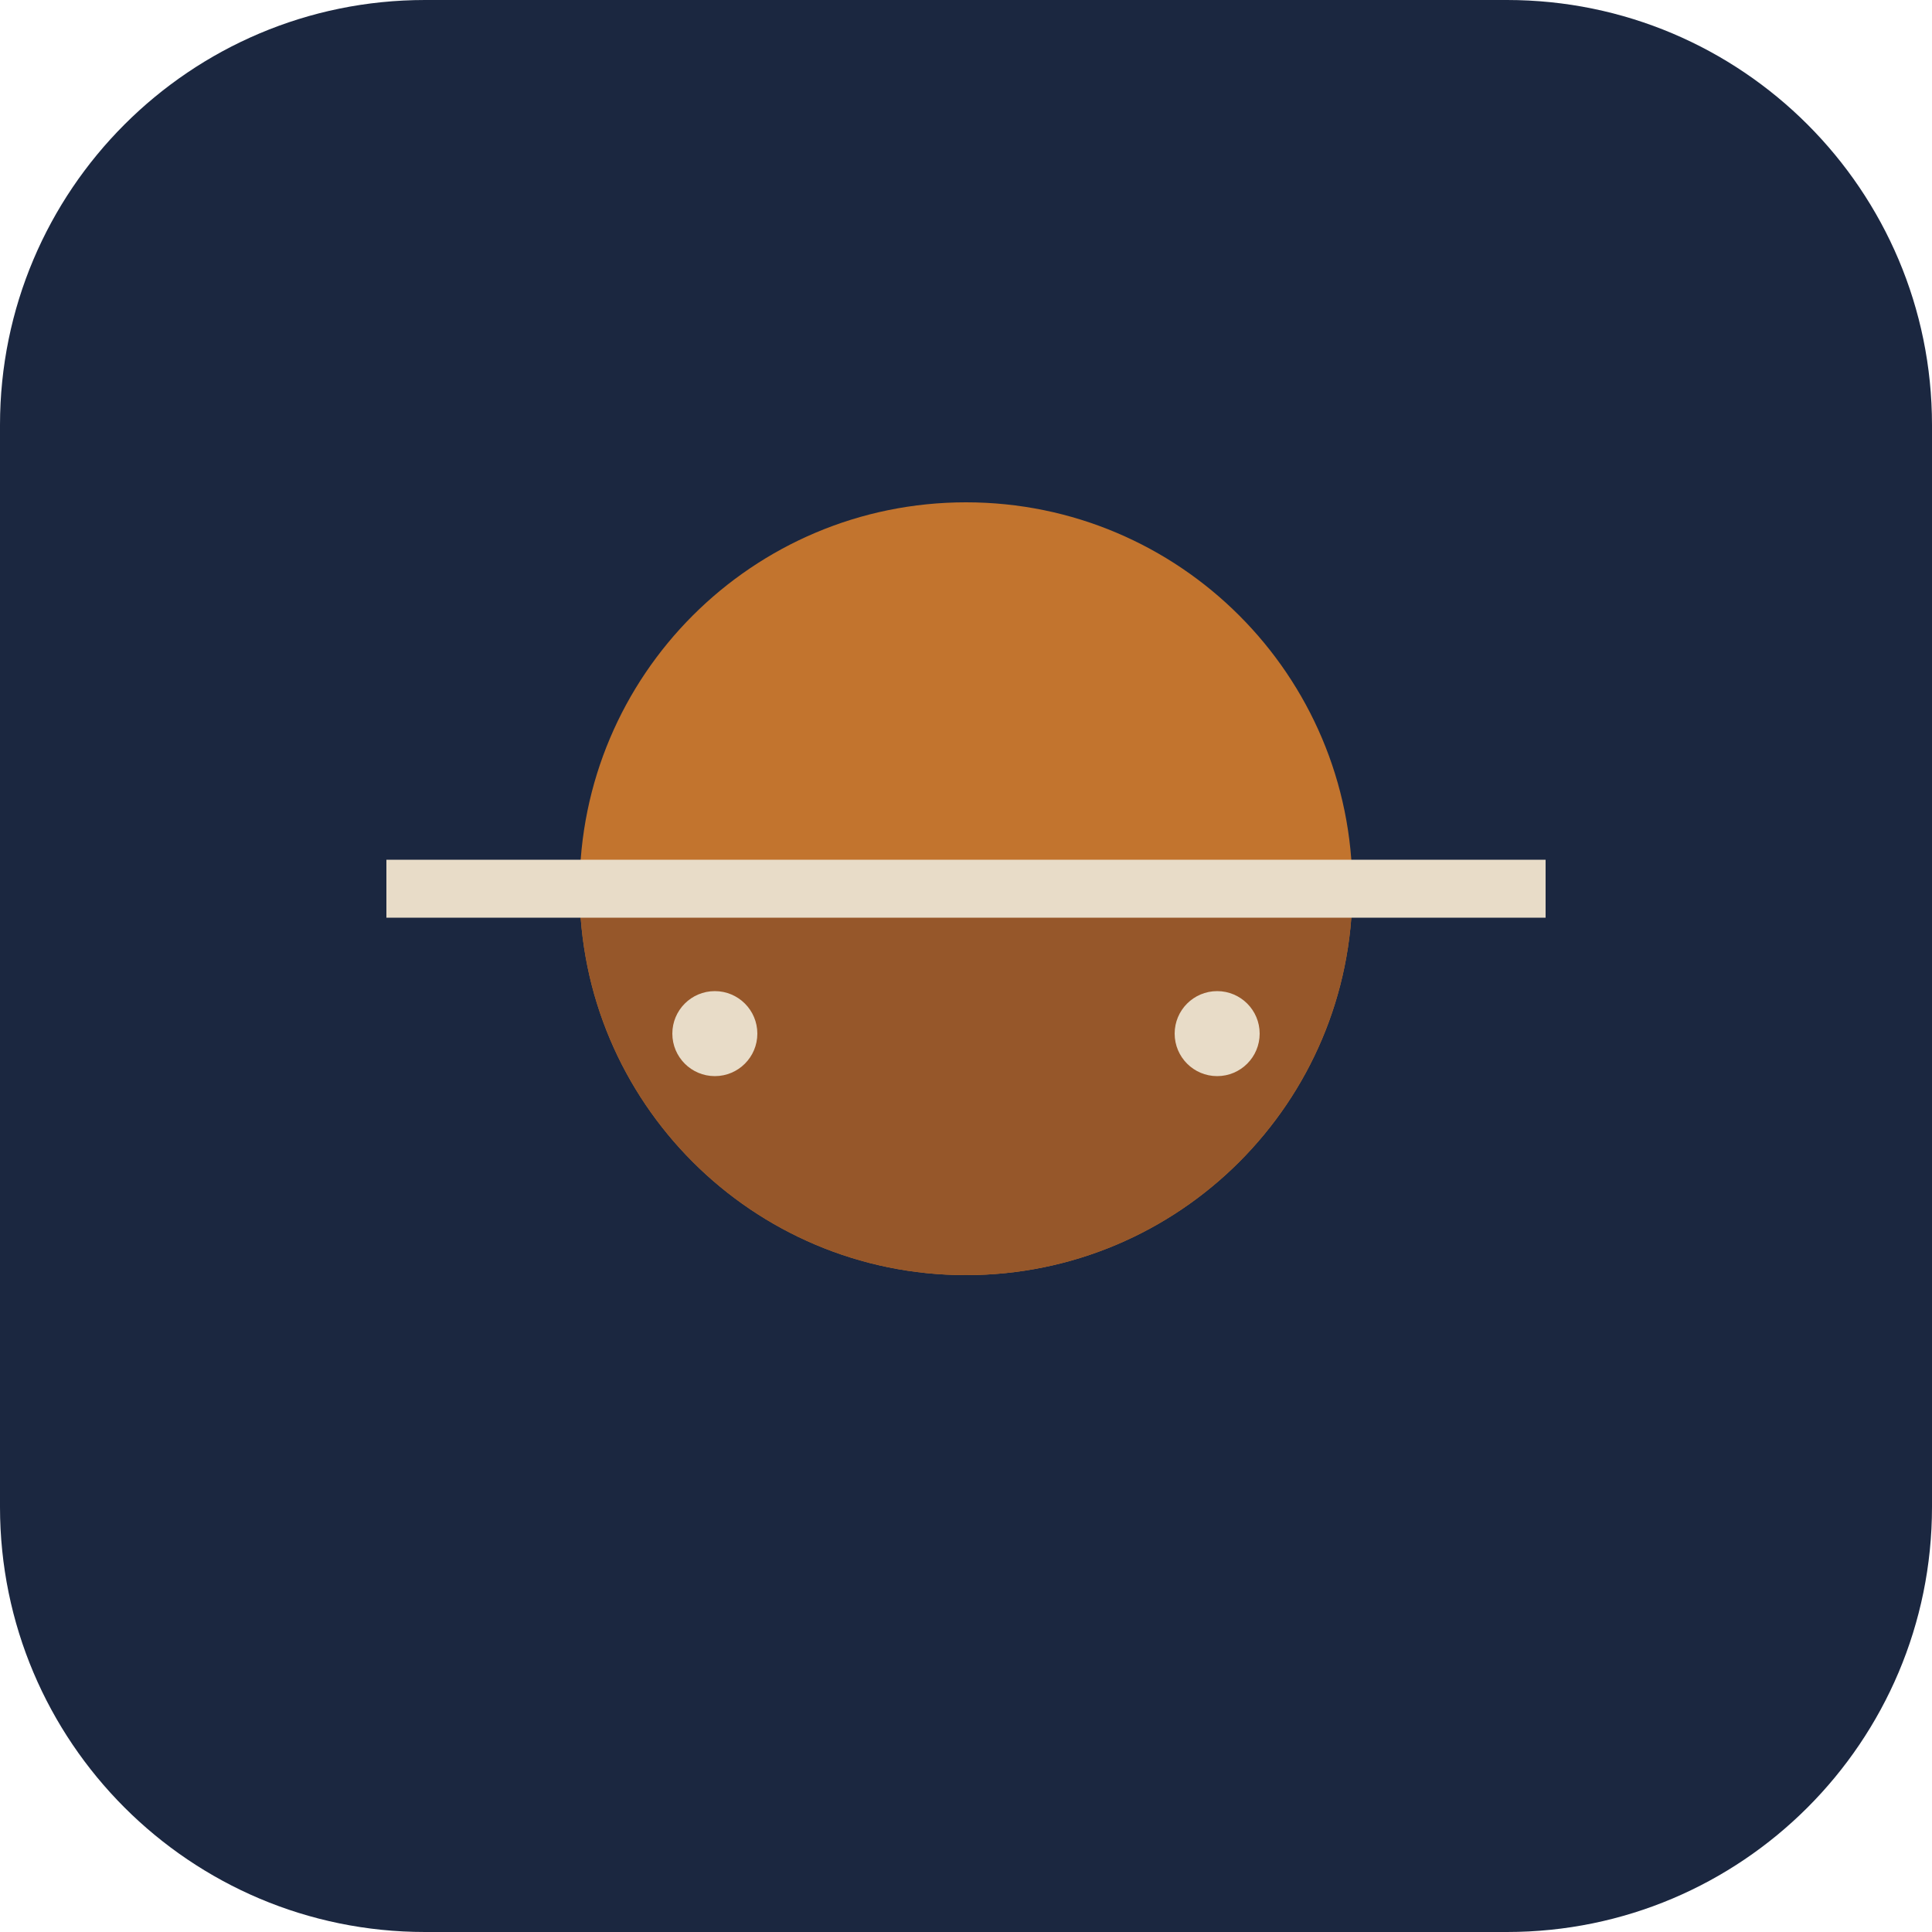
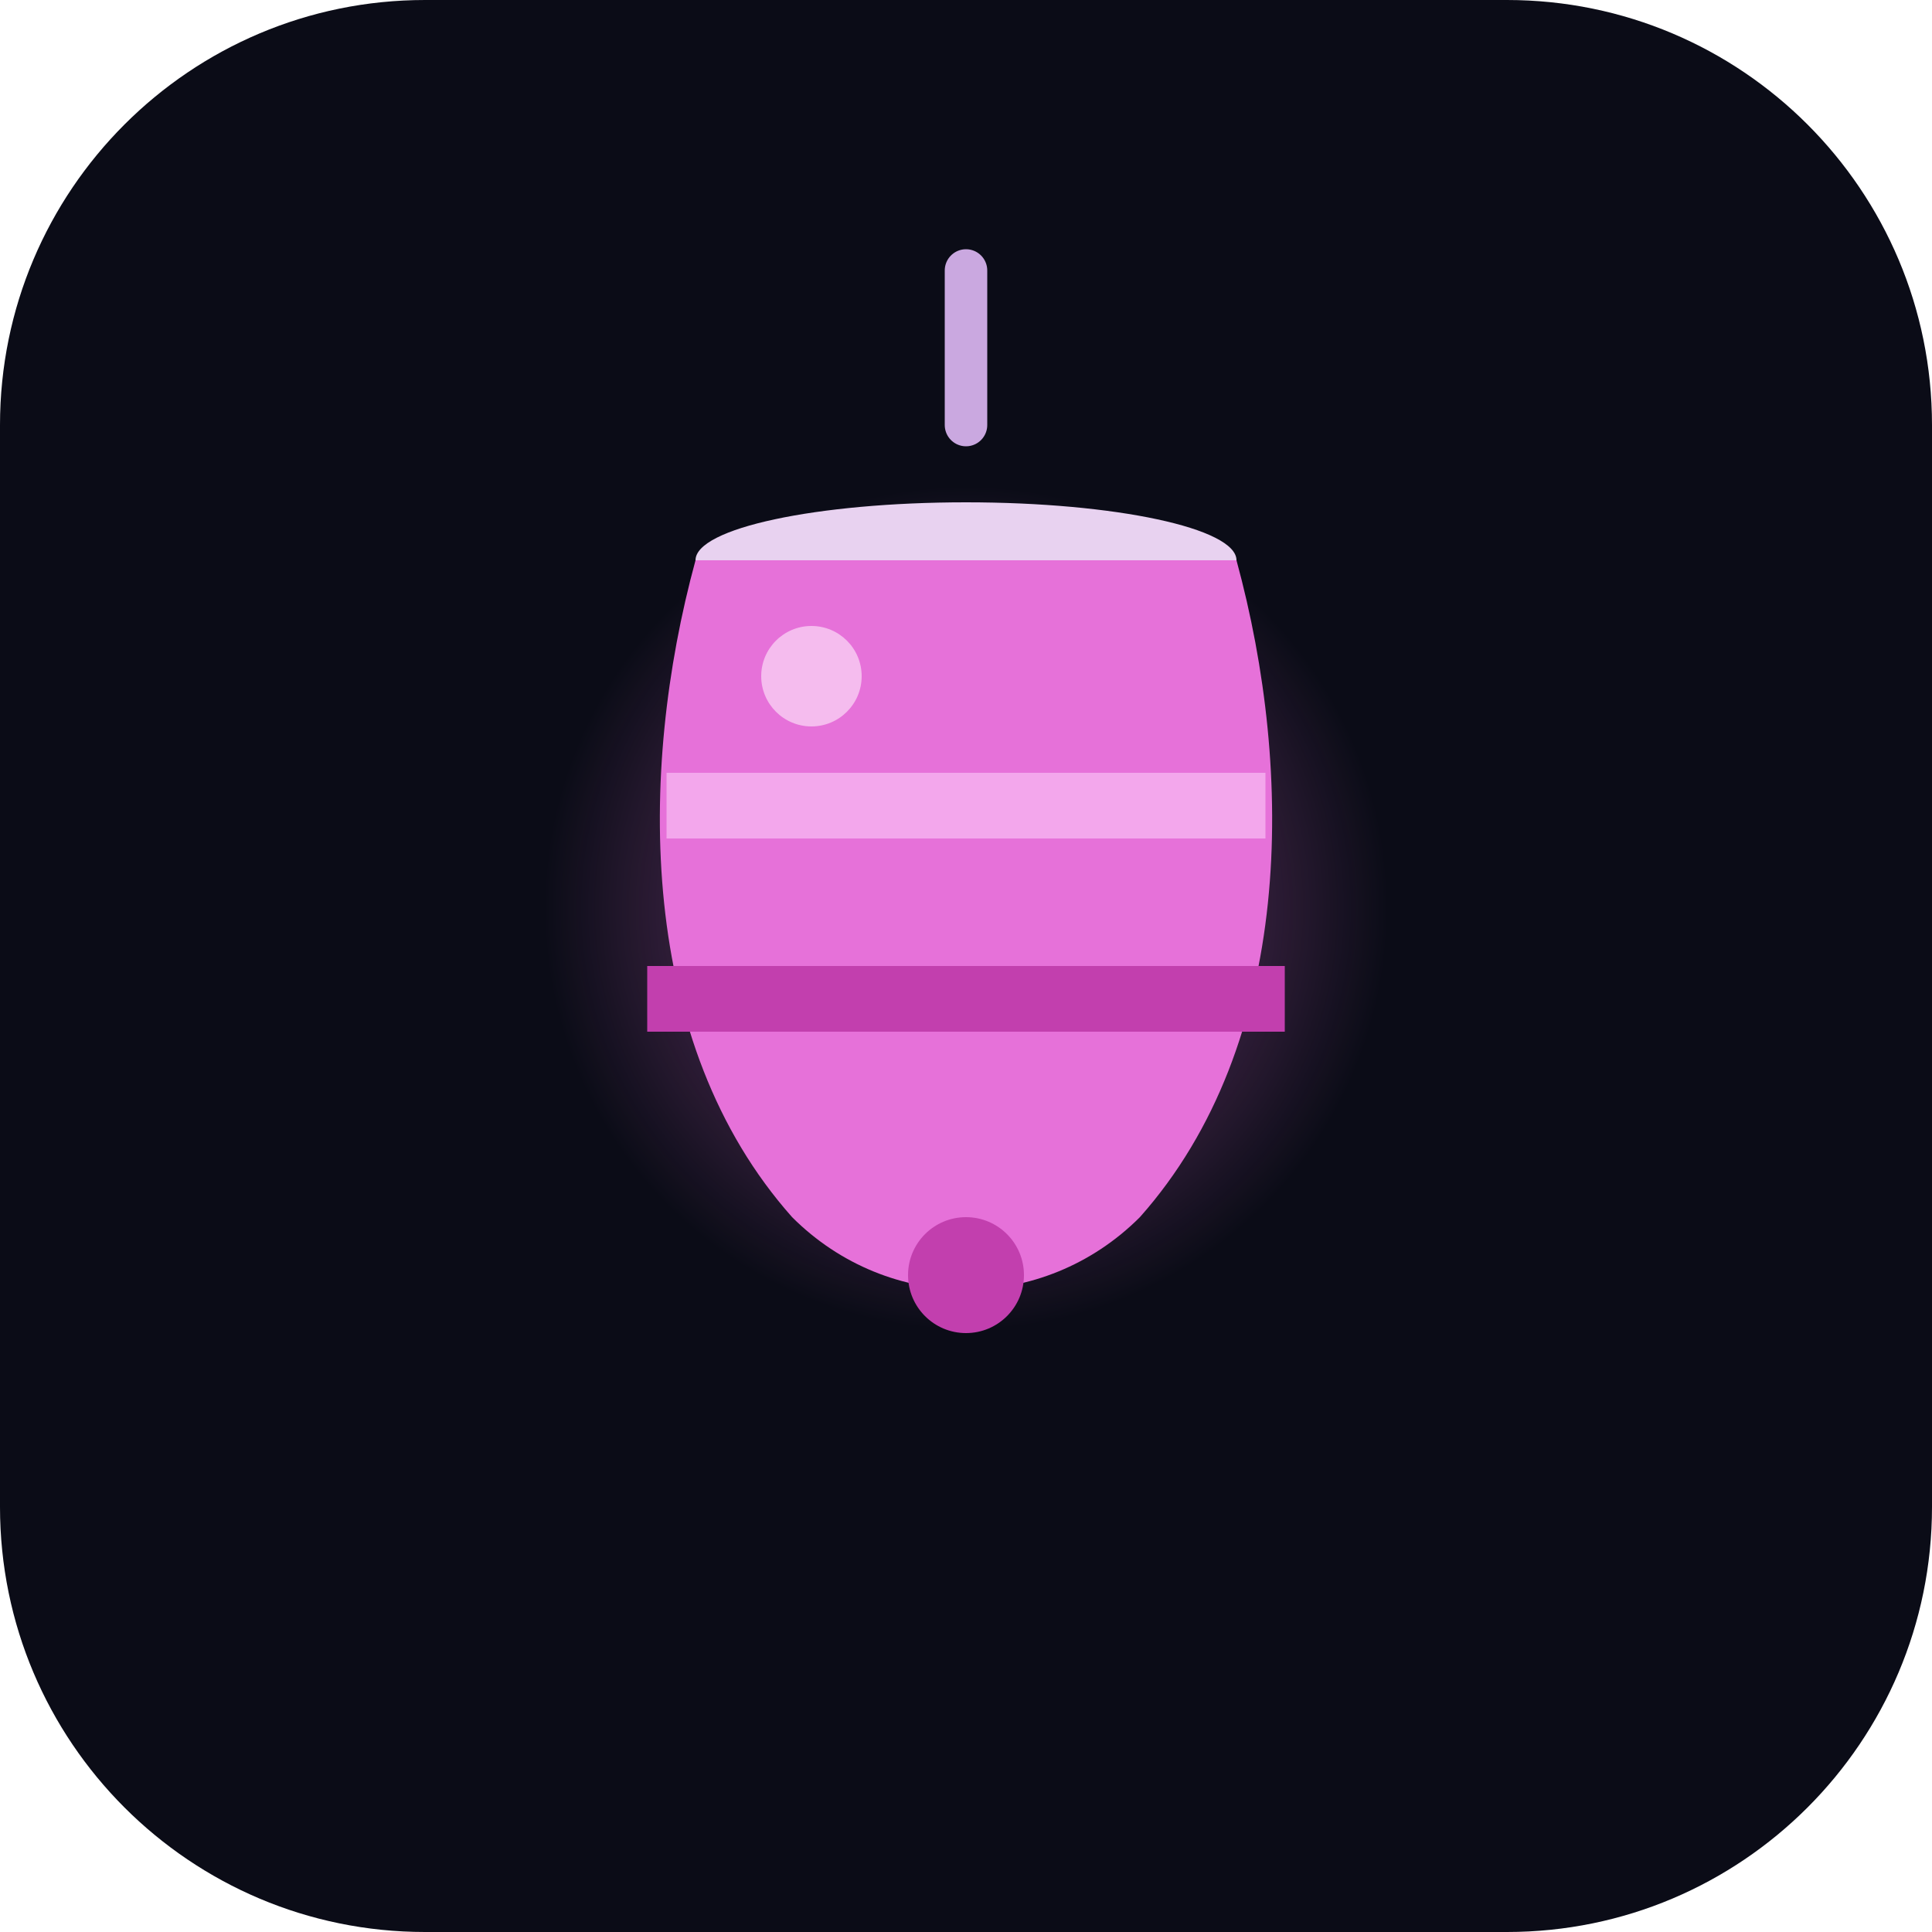
<svg xmlns="http://www.w3.org/2000/svg" viewBox="0 0 100 100" width="100" height="100">
-   <rect x="0" y="0" width="100" height="100" rx="22" fill="#1B2740" />
-   <g>
-     <circle cx="50" cy="46" r="20" fill="#C2742E" />
-     <path d="M30 46 A20 20 0 0 0 70 46 Z" fill="#96572A" />
-     <rect x="20" y="44.5" width="60" height="3" fill="#E8DCC8" />
-     <circle cx="37" cy="53.5" r="2.2" fill="#E8DCC8" />
-     <circle cx="63" cy="53.5" r="2.2" fill="#E8DCC8" />
-   </g>
+   <defs>
+     <radialGradient id="halo" cx="50%" cy="50%" r="50%">
+       <stop offset="0%" stop-color="#e671d9" stop-opacity="0.55" />
+       <stop offset="100%" stop-color="#e671d9" stop-opacity="0" />
+     </radialGradient>
+   </defs>
+   <rect x="0" y="0" width="100" height="100" rx="22" fill="#0b0c17" />
+   <circle cx="50" cy="47" r="22" fill="url(#halo)" />
+   <line x1="50" y1="14" x2="50" y2="22" stroke="#caa8e0" stroke-width="2.2" stroke-linecap="round" />
+   <ellipse cx="50" cy="29" rx="14" ry="3" fill="#e8d2f0" />
+   <path d="M36 29 C33 40 33 54 41 63 C46 68 54 68 59 63 C67 54 67 40 64 29 Z" fill="#e671d9" />
+   <rect x="34.5" y="40" width="31" height="3.4" fill="#f3a7ec" />
+   <rect x="33.5" y="50" width="33" height="3.4" fill="#c23fae" />
+   <circle cx="42" cy="35" r="2.6" fill="#f8c9f2" opacity="0.85" />
+   <circle cx="50" cy="66" r="3" fill="#c23fae" />
</svg>
